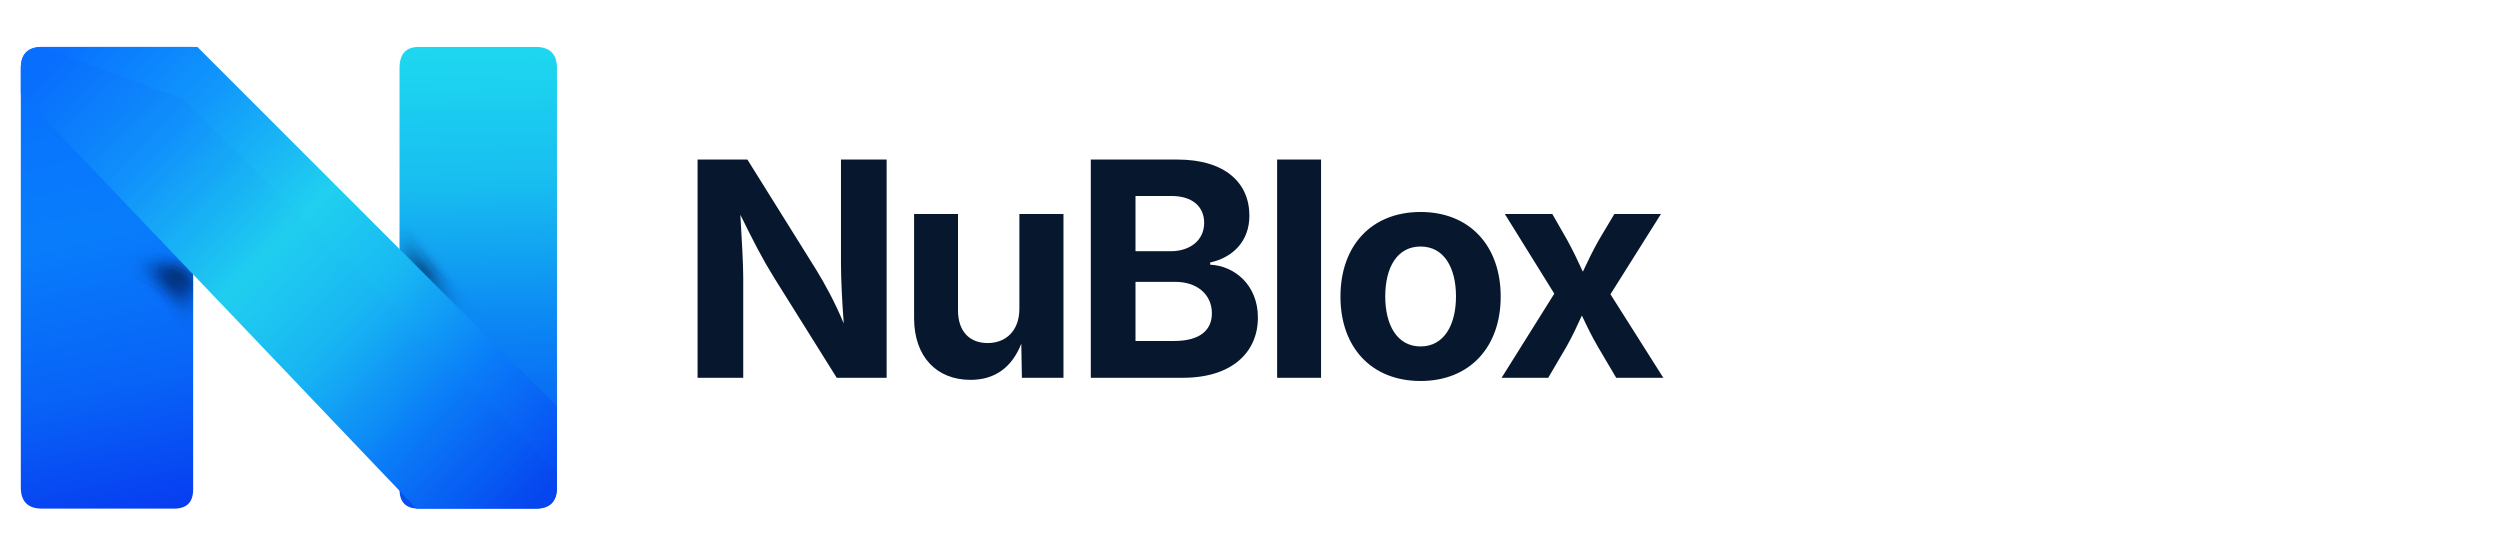
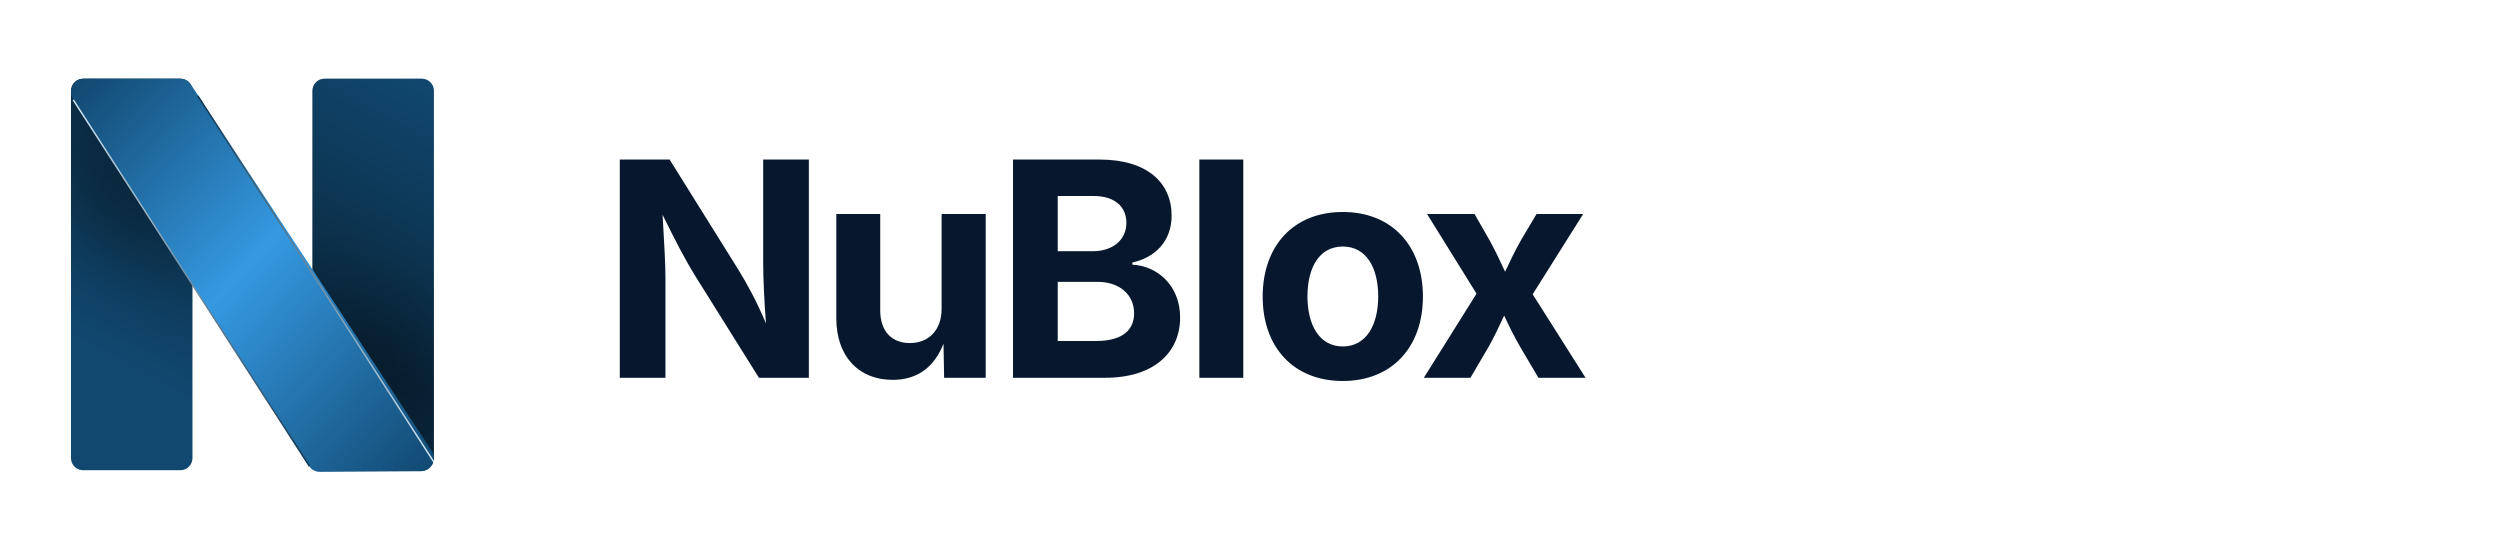
<svg xmlns="http://www.w3.org/2000/svg" viewBox="0 0 450 100" role="img" aria-labelledby="title desc">
-   <svg x="0" y="5" width="104" height="90" viewBox="0 0 540 470" overflow="visible">
+   <svg x="0" y="4" width="92" height="92" viewBox="0 0 335 338" fill="none" overflow="visible">
+     <path d="M277.439 37.344H213.105C208.686 37.344 205.105 40.926 205.105 45.344V288.265C205.105 292.684 208.686 296.265 213.105 296.265H277.439C281.858 296.265 285.439 292.684 285.439 288.265V45.344C285.439 40.926 281.858 37.344 277.439 37.344Z" fill="#D2CFCF" />
+     <path d="M277.439 37.344H213.105C208.686 37.344 205.105 40.926 205.105 45.344V288.265C205.105 292.684 208.686 296.265 213.105 296.265H277.439C281.858 296.265 285.439 292.684 285.439 288.265V45.344C285.439 40.926 281.858 37.344 277.439 37.344Z" fill="url(#paint0_linear_924_53)" />
+     <path d="M117.774 37.344H53.439C49.021 37.344 45.439 40.926 45.439 45.344V288.265C45.439 292.684 49.021 296.265 53.439 296.265H117.774C122.192 296.265 125.774 292.684 125.774 288.265V45.344C125.774 40.926 122.192 37.344 117.774 37.344Z" fill="url(#paint1_linear_924_53)" />
+     <g filter="url(#filter0_f_924_53)" style="mix-blend-mode:overlay">
+       <path d="M274.393 227.759L195.063 156.017L274.393 277.386V227.759Z" fill="black" />
+     </g>
+     <g filter="url(#filter1_f_924_53)" style="mix-blend-mode:overlay">
+       <path d="M60 109.627L139.331 181.369L60 60V109.627Z" fill="black" />
+     </g>
+     <path d="M46.848 50.769C43.148 45.014 47.167 37.344 53.882 37.344L117.712 37.345C120.513 37.345 123.131 38.773 124.698 41.157L283.982 283.429C287.749 289.158 283.778 296.886 277.047 296.928L209.961 297.344C207.111 297.362 204.446 295.9 202.875 293.457L46.848 50.769Z" fill="url(#paint2_linear_924_53)" />
+     <path d="M46.946 51.369L203.096 293.568" stroke="url(#paint3_linear_924_53)" />
+     <path d="M285.439 290.871L129.289 48.672" stroke="url(#paint4_linear_924_53)" />
    <defs>
-       <linearGradient id="leftStem" x1="55" y1="18" x2="145" y2="452" gradientUnits="userSpaceOnUse">
-         <stop offset="0" stop-color="#086FFF" />
-         <stop offset="0.40" stop-color="#087DFB" />
-         <stop offset="0.73" stop-color="#0863F7" />
-         <stop offset="1" stop-color="#073EF1" />
+       <filter id="filter0_f_924_53" x="135.063" y="96.016" width="199.331" height="241.369" filterUnits="userSpaceOnUse" color-interpolation-filters="sRGB">
+         <feFlood flood-opacity="0" result="BackgroundImageFix" />
+         <feBlend mode="normal" in="SourceGraphic" in2="BackgroundImageFix" result="shape" />
+         <feGaussianBlur stdDeviation="30" result="effect1_foregroundBlur_924_53" />
+       </filter>
+       <filter id="filter1_f_924_53" x="0" y="0" width="199.331" height="241.369" filterUnits="userSpaceOnUse" color-interpolation-filters="sRGB">
+         <feFlood flood-opacity="0" result="BackgroundImageFix" />
+         <feBlend mode="normal" in="SourceGraphic" in2="BackgroundImageFix" result="shape" />
+         <feGaussianBlur stdDeviation="30" result="effect1_foregroundBlur_924_53" />
+       </filter>
+       <linearGradient id="paint0_linear_924_53" x1="285.439" y1="37.344" x2="195.531" y2="203.149" gradientUnits="userSpaceOnUse">
+         <stop stop-color="#114870" />
+         <stop offset="1" stop-color="#09263B" />
      </linearGradient>
-       <linearGradient id="rightStem" x1="445" y1="18" x2="455" y2="452" gradientUnits="userSpaceOnUse">
-         <stop offset="0" stop-color="#1ED8EF" />
-         <stop offset="0.30" stop-color="#18BDF0" />
-         <stop offset="0.63" stop-color="#0A82F4" />
-         <stop offset="1" stop-color="#084AF2" />
+       <linearGradient id="paint1_linear_924_53" x1="125.774" y1="37.344" x2="35.866" y2="203.149" gradientUnits="userSpaceOnUse">
+         <stop stop-color="#09263B" />
+         <stop offset="1" stop-color="#114870" />
      </linearGradient>
-       <linearGradient id="ribbon" x1="60" y1="22" x2="500" y2="448" gradientUnits="userSpaceOnUse">
-         <stop offset="0" stop-color="#0872FF" />
-         <stop offset="0.21" stop-color="#1198FC" />
-         <stop offset="0.44" stop-color="#20D0EF" />
-         <stop offset="0.60" stop-color="#18B9F3" />
-         <stop offset="0.79" stop-color="#0A7EF8" />
-         <stop offset="1" stop-color="#0748F2" />
+       <linearGradient id="paint2_linear_924_53" x1="45.439" y1="37.344" x2="302.774" y2="278.876" gradientUnits="userSpaceOnUse">
+         <stop offset="0.01" stop-color="#114870" />
+         <stop offset="0.481" stop-color="#3599E1" />
+         <stop offset="1" stop-color="#114870" />
      </linearGradient>
-       <linearGradient id="ribbonDepth" x1="110" y1="95" x2="500" y2="448" gradientUnits="userSpaceOnUse">
-         <stop offset="0" stop-color="#0D49ED" stop-opacity="0.20" />
-         <stop offset="0.34" stop-color="#0D5EF0" stop-opacity="0.03" />
-         <stop offset="0.72" stop-color="#0A4BE9" stop-opacity="0.05" />
-         <stop offset="1" stop-color="#052FCB" stop-opacity="0.19" />
+       <linearGradient id="paint3_linear_924_53" x1="125.021" y1="51.369" x2="125.021" y2="293.568" gradientUnits="userSpaceOnUse">
+         <stop stop-color="#D3E9F8" />
+         <stop offset="1" stop-color="#0C334F" />
      </linearGradient>
-       <radialGradient id="leftShadow" cx="0" cy="0" r="1" gradientTransform="translate(166 231) rotate(118) scale(56 43)" gradientUnits="userSpaceOnUse">
-         <stop offset="0" stop-color="#00113D" stop-opacity="0.82" />
-         <stop offset="0.42" stop-color="#04246E" stop-opacity="0.55" />
-         <stop offset="1" stop-color="#0758C9" stop-opacity="0" />
-       </radialGradient>
-       <linearGradient id="rightShadow" x1="376" y1="187" x2="428" y2="276" gradientUnits="userSpaceOnUse">
-         <stop offset="0" stop-color="#00307D" stop-opacity="0" />
-         <stop offset="0.46" stop-color="#00133F" stop-opacity="0.58" />
-         <stop offset="1" stop-color="#0758C8" stop-opacity="0" />
+       <linearGradient id="paint4_linear_924_53" x1="207.364" y1="290.871" x2="207.364" y2="48.672" gradientUnits="userSpaceOnUse">
+         <stop stop-color="#D3E9F8" />
+         <stop offset="1" stop-color="#0C334F" />
      </linearGradient>
-       <filter id="blur8" x="-30%" y="-30%" width="160%" height="160%">
-         <feGaussianBlur stdDeviation="5.5" />
-       </filter>
-       <clipPath id="leftClip">
-         <path d="M38 18H180V434Q180 452 162 452H38Q18 452 18 432V38Q18 18 38 18Z" />
-       </clipPath>
-       <clipPath id="rightClip">
-         <path d="M392 18H502Q522 18 522 38V432Q522 452 502 452H392Q374 452 374 434V38Q374 18 392 18Z" />
-       </clipPath>
-       <clipPath id="ribbonClip">
-         <path d="M38 18H184L522 356V432Q522 452 502 452H390L18 62V38Q18 18 38 18Z" />
-       </clipPath>
    </defs>
-     <path d="M38 18H180V434Q180 452 162 452H38Q18 452 18 432V38Q18 18 38 18Z" fill="url(#leftStem)" />
-     <path d="M392 18H502Q522 18 522 38V432Q522 452 502 452H392Q374 452 374 434V38Q374 18 392 18Z" fill="url(#rightStem)" />
-     <path d="M125 218C151 217 175 222 188 241C184 256 180 271 178 289C166 258 150 239 125 228Z" fill="url(#leftShadow)" filter="url(#blur8)" clip-path="url(#leftClip)" />
-     <path d="M370 178C392 210 411 236 439 266C424 277 410 287 396 300C386 251 378 215 370 178Z" fill="url(#rightShadow)" filter="url(#blur8)" clip-path="url(#rightClip)" />
-     <path d="M38 18H184L522 356V432Q522 452 502 452H390L18 62V38Q18 18 38 18Z" fill="url(#ribbon)" />
-     <path d="M18 62L390 452H502Q516 452 522 441V418L171 67L38 18H18V62Z" fill="url(#ribbonDepth)" opacity="0.48" clip-path="url(#ribbonClip)" />
  </svg>
-   <text x="122" y="68" fill="#07182E" font-family="Inter, ui-sans-serif, system-ui, -apple-system, BlinkMacSystemFont, 'Segoe UI', sans-serif" font-size="54" font-weight="750" letter-spacing="-2">NuBlox</text>
+   <text x="108" y="68" fill="#07182E" font-family="Inter, ui-sans-serif, system-ui, -apple-system, BlinkMacSystemFont, 'Segoe UI', sans-serif" font-size="54" font-weight="750" letter-spacing="-2">NuBlox</text>
</svg>
